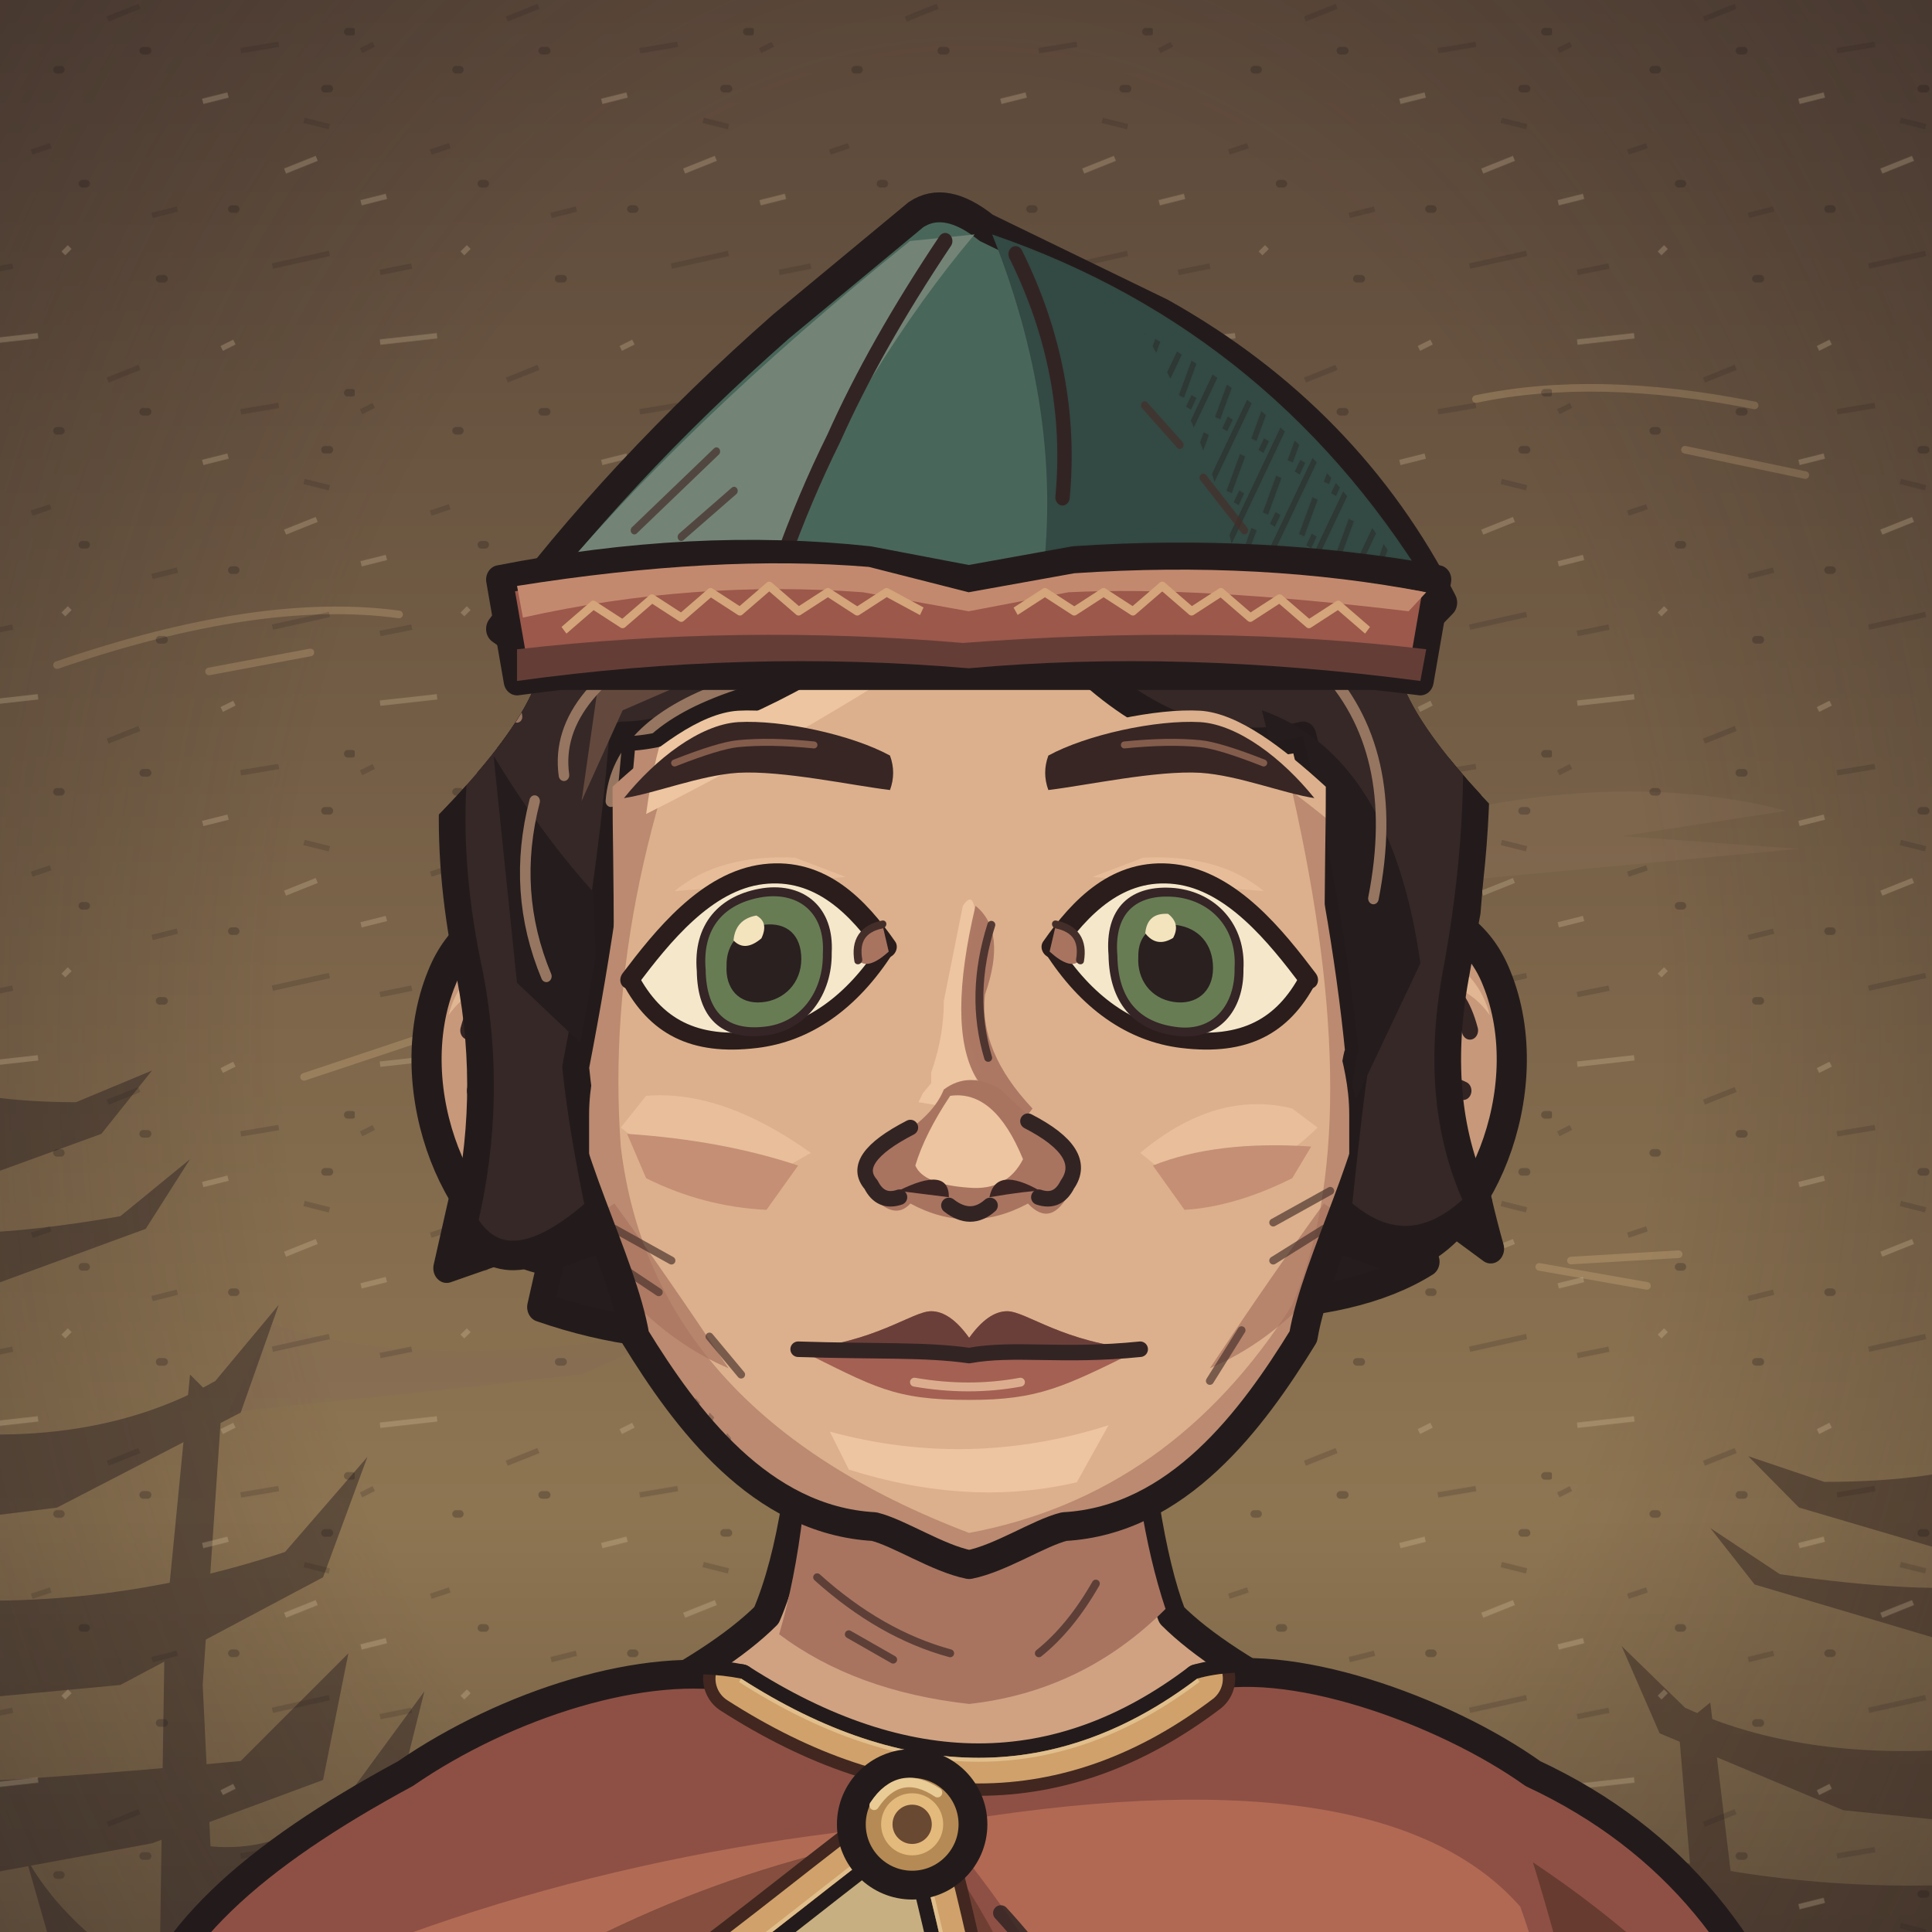
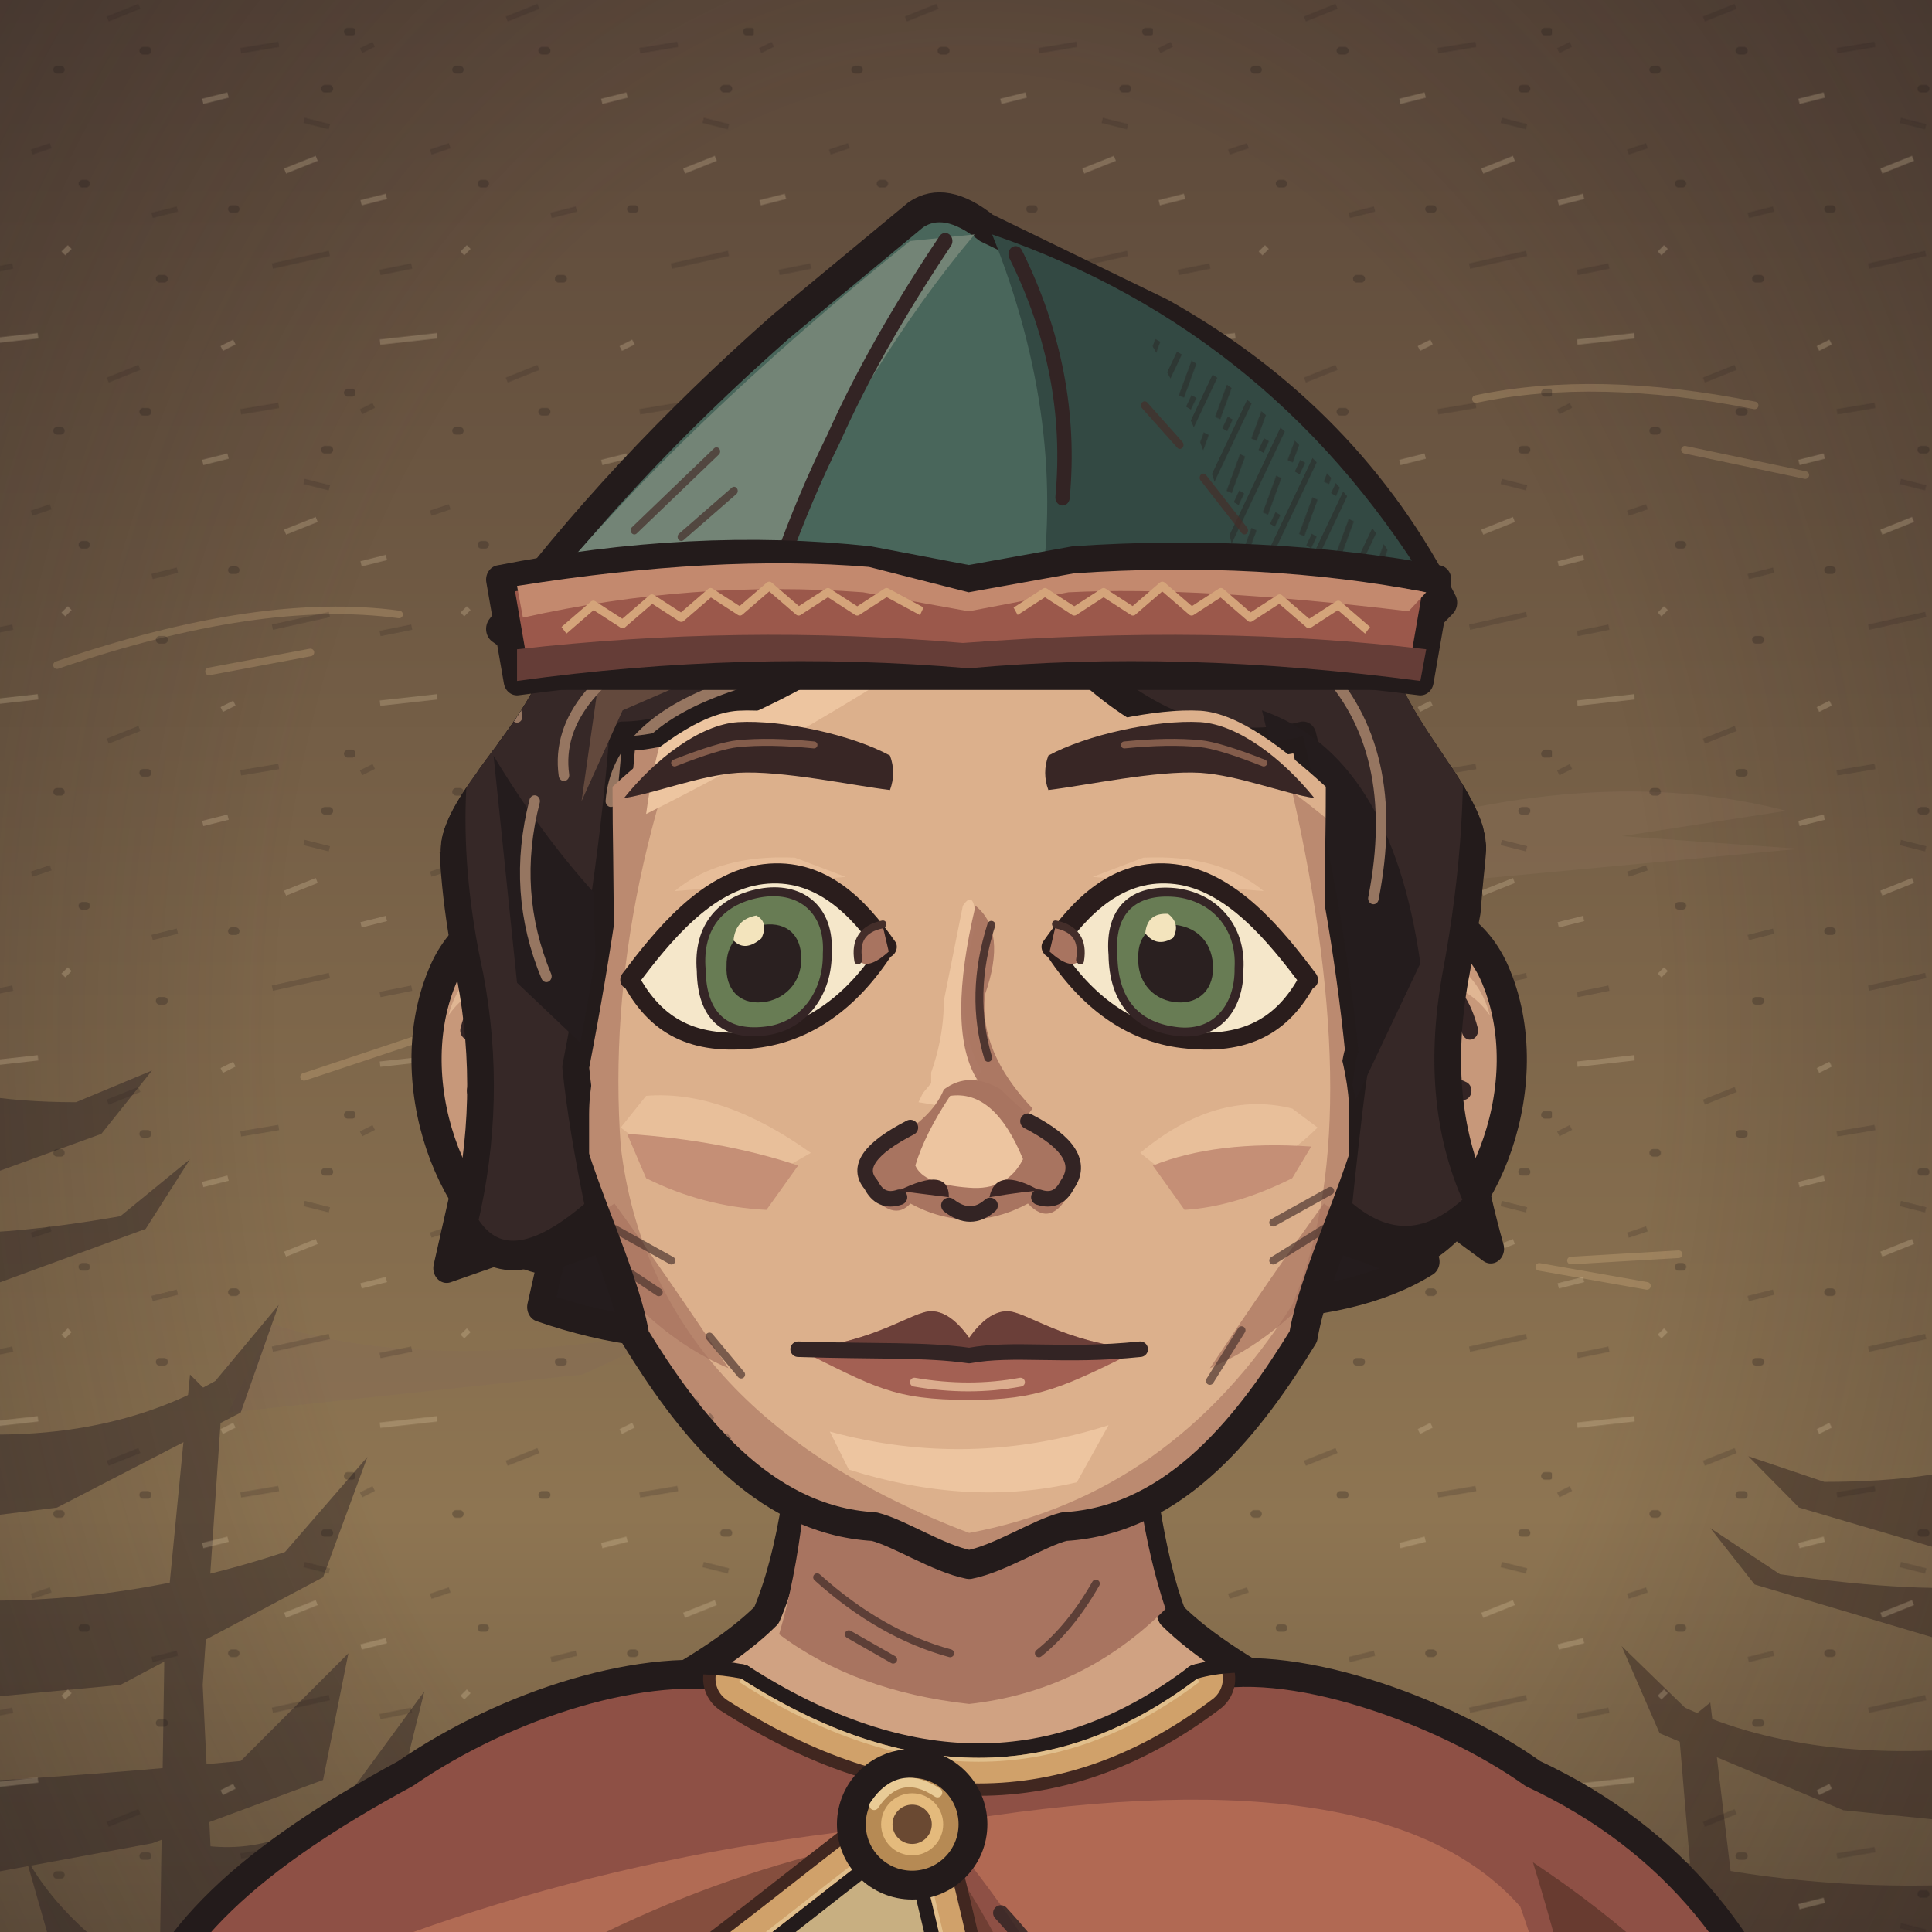
<svg xmlns="http://www.w3.org/2000/svg" xmlns:xlink="http://www.w3.org/1999/xlink" aria-labelledby="title" width="32" height="32" viewBox="7 8 305 305" role="img">
  <defs>
    <style>
      .edge {stroke:#231b1b;stroke-width:4.55;stroke-linecap:round;stroke-linejoin:round}
      .seam {fill:none;stroke:#332424;stroke-width:2.45;stroke-linecap:round;stroke-linejoin:round}
      .etch {fill:none;stroke:#442e2a;stroke-width:1.25;stroke-linecap:round}
      .hair-line {fill:none;stroke:#967661;stroke-width:1.45;stroke-linecap:round}
      .white {fill:#f5e7ca;stroke:#2a1d1c;stroke-width:2.65;stroke-linejoin:round}
      .label {fill:#efdfc1;font:600 20px Georgia,serif}
      .muted {fill:#b8aa96;font:13px 'Segoe UI',sans-serif}
      .section {fill:#dcbb8e;font:600 14px 'Segoe UI',sans-serif}
    </style>
    <linearGradient id="umber" x2="0" y2="1" gradientUnits="objectBoundingBox">
      <stop stop-color="#594639" />
      <stop offset=".56" stop-color="#8e7552" />
      <stop offset="1" stop-color="#3c3029" />
    </linearGradient>
    <linearGradient id="ash" x2="0" y2="1" gradientUnits="objectBoundingBox">
      <stop stop-color="#3b423d" />
      <stop offset=".56" stop-color="#7a7d67" />
      <stop offset="1" stop-color="#242b28" />
    </linearGradient>
    <linearGradient id="rose" x2="0" y2="1" gradientUnits="objectBoundingBox">
      <stop stop-color="#51404a" />
      <stop offset=".56" stop-color="#8a6972" />
      <stop offset="1" stop-color="#372c33" />
    </linearGradient>
    <pattern id="paper-grain" width="63" height="57" patternUnits="userSpaceOnUse">
      <path d="M1 16l2-1m21-4 5-2m16 7 6-1M12 32l3-1m16 11 4-1m20-14 4 1M4 51l5-1m41 0 9-2" fill="none" stroke="#231a1b" stroke-width=".85" opacity=".19" />
      <path d="M4 5l9-1m29 2 2-1M1 40l4-1m12 9 1-1m21-23 4-1m9 12 5-2" fill="none" stroke="#f0dbb5" stroke-width=".85" opacity=".23" />
      <path d="M16 19h.6m13-3h.7m28 6h.7m-39 15h.6m23 4h.6m-12 11h.7m29-39h.7" fill="none" stroke="#21191a" stroke-width="1.2" opacity=".28" stroke-linecap="round" />
    </pattern>
    <pattern id="ink-lines" width="7" height="9" patternUnits="userSpaceOnUse" patternTransform="rotate(28)">
      <path d="M1 -2V10m2.8-8 .6 6m1.9-1v5" stroke="#271d1d" stroke-width=".95" fill="none" opacity=".65" />
    </pattern>
    <radialGradient id="vignette" cx=".5" cy=".39" r=".72">
      <stop offset=".47" stop-color="#20191c" stop-opacity="0" />
      <stop offset="1" stop-color="#20191c" stop-opacity=".48" />
    </radialGradient>
    <g id="firs" fill="currentColor">
      <path d="M10 439Q15 379 12 300L9 220 15 146 15 54 19 80 21 147 28 230 25 326 29 439Z" />
      <path d="M17 169Q27 174 45 174L57 169 49 179 27 187 17 185                M18 194Q29 196 52 192L63 183 56 194 26 205 16 207                M15 225Q46 230 67 218L77 206 71 223 42 238 18 241                M17 252Q48 255 78 245L91 230 84 249 52 266 20 269                M14 282Q40 281 71 278L88 261 84 281 57 291 19 298                M19 312Q43 316 69 310L88 299 84 310 58 322 22 325" />
      <path d="M6 312 0 315V284L11 285M0 266 13 270V250L0 249M0 220 15 221 15 206 0 202                M0 180 16 181V167L0 165M0 141 15 150V138L0 133M0 112 17 127V118L0 104" />
      <path d="M64 440Q55 380 58 324L59 258 63 217 68 222 65 266 68 328 76 440Z                M63 291Q78 294 89 282L100 267 96 283 81 301 62 307                M63 323Q80 323 106 304L98 321 68 339                M63 316Q44 306 37 293L41 307 64 329Z" />
    </g>
    <g id="brambles" fill="none" stroke="currentColor" stroke-linecap="round" stroke-linejoin="round">
      <path stroke-width="3.8" d="M9 440Q13 401 21 380T26 333m-8 57Q39 375 43 352m-28 46Q6 377 0 376M41 440Q41 402 63 385m-20 44q26-6 39-30" />
      <path stroke-width="2" d="M23 364l14-13m-12 4-7-15m20 29 17-4m-15-1 1-11m13 49 2-17m2 14 18-5m-34 32q-12-10-17-10" />
    </g>
    <g id="night-scratches" fill="none" stroke="currentColor" stroke-width="1.2" stroke-linecap="round">
      <path d="M16 113q32-11 54-8m-30 9 16-3m184-40q19-4 44 1m-11 7 19 4                M24 335q33-3 68-16m-44 16 26-4m164-9q31 5 60-3m-39 8 38-3                M27 391q22-6 52-5m168 14q28-8 57-8m-40 11 24-4                M55 178l18-6m177 36 17 3m-12-4 17-1" />
    </g>
    <g id="shirt-setting">
      <rect width="320" height="440" fill="url(#umber)" />
      <path d="M50 217q24 8 64 1l-15 7-56 6m176-90q39-13 70-5l-26 4 28 2-64 6" fill="#856c54" opacity=".5" />
      <use xlink:href="#firs" style="color:#342827" opacity=".52" transform="translate(-26 8)" />
      <use xlink:href="#firs" style="color:#413128" opacity=".58" transform="translate(340 101) scale(-1 .81)" />
      <use xlink:href="#night-scratches" style="color:#dfbb87" opacity=".28" />
      <use xlink:href="#brambles" style="color:#291f22" opacity=".71" />
      <rect width="320" height="440" fill="url(#vignette)" />
      <rect width="320" height="440" fill="url(#paper-grain)" />
    </g>
    <g id="armor-setting">
      <rect width="320" height="440" fill="url(#ash)" />
      <path d="M42 173q49-4 68 3l-43 6 25 3-49 4m151 35q47 10 104-6l-26 14-62 8Z" fill="#707764" opacity=".48" />
      <use xlink:href="#firs" style="color:#27312c" opacity=".64" transform="translate(-36 30)" />
      <use xlink:href="#firs" style="color:#303833" opacity=".75" transform="translate(324 45) scale(-.86 1.03)" />
      <use xlink:href="#brambles" style="color:#252a27" opacity=".62" transform="translate(319 10) scale(-1 1)" />
      <use xlink:href="#night-scratches" style="color:#d8d8a9" opacity=".28" transform="translate(-2 21)" />
      <rect width="320" height="440" fill="url(#vignette)" />
      <rect width="320" height="440" fill="url(#paper-grain)" />
    </g>
    <g id="woman-setting">
      <rect width="320" height="440" fill="url(#rose)" />
      <path d="M44 235q40-4 76-1l-20 6-36 2 19 3-44 5m183-50q35 3 60-3l-24 9-31 2" fill="#775d65" opacity=".6" />
      <use xlink:href="#firs" style="color:#3b2b34" opacity=".58" transform="translate(-20 84) scale(.86 .91)" />
      <use xlink:href="#firs" style="color:#3d2e39" opacity=".68" transform="translate(327 54) scale(-.85 .98)" />
      <path d="M300 440q-2-82-6-173l-9-103 7-35 12 42 9 98 7 171Z                M294 195q-10-18-25-24l-15-1 13-4 11 2 18 15                M285 162q-13-22-34-27l-7 4 7-11 17 4 20 17                M303 242q-18-23-36-27l-13 3 15-9 11 2 21 15" fill="#3a2b33" opacity=".64" />
      <use xlink:href="#brambles" style="color:#2d2229" opacity=".8" transform="translate(12 6)" />
      <use xlink:href="#night-scratches" style="color:#e1b8a8" opacity=".28" transform="translate(0 7)" />
      <rect width="320" height="440" fill="url(#vignette)" />
      <rect width="320" height="440" fill="url(#paper-grain)" />
    </g>
    <pattern id="mail-rings" width="14" height="13" patternUnits="userSpaceOnUse" patternTransform="rotate(-7)">
      <path d="M-1 2q3-3 6 0 1 3-2 5Q0 8-1 5M6 2q3-3 6 0 1 3-2 5Q7 8 6 5M3 8q3-3 6 0 1 3-2 5-3 1-4-2M10 8q3-3 6 0" fill="none" stroke="#2d2c28" stroke-width="1.6" stroke-linecap="round" />
      <path d="M-.5 4q1.5-2 3-1m5 1q1.4-2 3-1M4 10q1.5-2 3-1m4 1q1.4-2 3-1" fill="none" stroke="#9a9b87" stroke-width="1.12" opacity=".78" stroke-linecap="round" />
    </pattern>
    <pattern id="armor-plates" width="47" height="24" patternUnits="userSpaceOnUse" patternTransform="translate(4 4) rotate(2)">
      <path d="M1 0l21 .7 1 18-3 3-17-1-1-4Zm24 1 19-1 2 15-3 7-19-2Z" fill="#85867a" stroke="#352e2a" stroke-width="1.75" stroke-linejoin="round" />
      <path d="M2 2l18 .2-.2 4L5 7 4 17Zm24 0 16-1 1 4-14 2-3 10Z" fill="#a9a58d" />
      <path d="M19 4l4 14-3 3-16-1 13-4Zm22 2 4 10-2 5-17-1 13-4Z" fill="#62655f" />
      <path d="M7 7l1-.5m6 12 3-2m16-7 5-1m-7 5 4-2" fill="none" stroke="#d0c0a0" stroke-width=".9" opacity=".76" />
      <path d="M6 12q2-2 2.7 1-1 2.2-2.7.5Zm12 1q1.8-2 2.4.6-1 2.6-2.5.8Zm11 1q1-2.2 2.8-1-.2 2.9-2.8 2.1Zm12-2q2.2-1.4 2.3.8-1 2.3-2.3.5Z" fill="#3c342d" />
    </pattern>
    <clipPath id="portrait-frame">
      <rect width="320" height="440" />
    </clipPath>
    <clipPath id="headgear-hair-back-reveal">
-       <path d="M92.368 109.5H227.632Q225.632 118.5 245.632 138.5L320 215V440H0V215L74.368 138.5Q94.368 118.5 92.368 109.5Z" />
+       <path d="M94.221 106.5H225.779C225.779 120.18 242.339 132.42 241.597 142.5H320V440H0V142.5H76.554C76.221 132.42 94.221 120.18 94.221 106.5Z" />
    </clipPath>
    <clipPath id="wardrobe-torso-mask">
      <path d="M124 273 C110 273 87 280 74 290 C71 305 83 322 81 346 C79 370 91 386 90 400 C89 415 78 431 73 445 H247 C242 431 231 415 230 400 C229 386 241 370 239 346 C237 322 249 305 246 290 C233 280 210 273 196 273 Q160 307 124 273Z" />
    </clipPath>
    <clipPath id="wardrobe-sleeve-mask">
      <path d="M85 284C63 291 48 304 42 332C32 362 31 415 51 445H91Q111 406 103 336Z" />
    </clipPath>
    <clipPath id="face-shape-clip">
      <path d="M 160 73 C 191 73 219 90 223 128 C 224 143 225 164 225 177 C 225 189 214.75 207 212.75 219 C 204.75 232 193 248 175 249 C 171 250 165 254 160 255 C 155 254 149 250 145 249 C 127 248 115.25 232 107.25 219 C 105.25 207 95 189 95 177 C 95 164 96 143 97 128 C 101 90 129 73 160 73 Z" />
    </clipPath>
    <clipPath id="face-features-eye-left">
      <path d="M-21 0 C-16 -6 -9 -14 0 -14 C9 -14 15 -7 19.5 0 C14 8 7 12 -1 12 C-11 12 -17 8 -21 0Z" />
    </clipPath>
    <clipPath id="face-features-eye-right">
      <path d="M-21 0 C-16 -6 -9 -14 0 -14 C9 -14 15 -7 19.5 0 C14 8 7 12 -1 12 C-11 12 -17 8 -21 0Z" />
    </clipPath>
    <clipPath id="face-features-nose-bridge">
      <path d="M154 144H167V179L172 185V187H149V185L154 179Z" />
    </clipPath>
    <clipPath id="headgear-hair-front-reveal">
-       <path d="M92.368 109.5H227.632Q225.632 118.5 245.632 138.5L320 215V440H0V215L74.368 138.5Q94.368 118.5 92.368 109.5Z" />
+       <path d="M94.221 106.5H225.779C225.779 120.18 242.339 132.42 241.597 142.5H320V440H0V142.5H76.554C76.221 132.42 94.221 120.18 94.221 106.5Z" />
    </clipPath>
    <mask id="hair-face-opening" maskUnits="userSpaceOnUse" x="0" y="0" width="320" height="440">
      <rect fill="white" x="0" y="0" width="320" height="440" />
      <g clip-path="url(#face-shape-clip)">
        <path d="M103.7 132.2C110.5 125.98 117.5 120.6 123.5 120.2C130.5 119.8 141.5 122.2 149 125.48Q160 133.48 171 125.48C178.5 122.2 189.5 119.8 196.5 120.2C202.5 120.6 209.5 125.98 216.3 132.2C216.3 141.2 216.1 143 216.1 160C216.1 169 220 175 220 184V300H100V184C100 175 103.9 169 103.9 160C103.9 143 103.7 141.2 103.7 132.2Z" fill="black" />
      </g>
    </mask>
    <clipPath id="hair-crown-clip">
      <path d="M97 198q-16 13-23 2 5-19 1-38-7-29 2-52 9-36 38-49 25-14 48-9 28-6 54 12 28 18 29 53 2 21-3 45-4 20 4 35-12 11-24 1Q226 172 226.5 174Q224 151 217 125Q199 129 182 116Q166 106 155 98Q142 112 118 121Q108 125 101 125Q99 148 93 176Q94 185 97 198Z" />
    </clipPath>
  </defs>
  <g clip-path="url(#portrait-frame)">
    <use xlink:href="#shirt-setting" />
    <g id="hair-back">
      <g clip-path="url(#headgear-hair-back-reveal)">
        <g transform="matrix(0.926 0 0 1.024 11.765 -3.765)">
          <path d="M104 96q-25 16-27 45-7 21 0 42l-6 24 19-6-3 12q35 11 69-6 59 12 82-1l-4-12 15 10q-9-29-4-52 4-39-23-58Z" fill="#241c1d" class="edge" />
        </g>
      </g>
    </g>
    <g data-part="neck">
      <g id="face-shape-neck">
        <path d="M 135 219 Q 134 249 128 263 Q 121 270 105 278 L 122 301 198 301 215 278 Q 199 270 192 263 Q 187 250 185 219 Z" fill="#d0a282" class="edge" />
        <path d="M 135 224 185 224 Q 186 247 191 262 Q 178 275 160 277 Q 142 275 130 266 Q 135 249 135 224 Z" fill="#a87460" />
        <path d="M 136 257 q 10 9 21 12 m -16 -3 7 4 m 32 -12 q -4 7 -9 11" class="etch" opacity=".75" />
      </g>
    </g>
    <g id="wardrobe-outfit-korzno" data-outfit="korzno">
      <path d="M85 284C63 291 48 304 42 332C32 362 31 415 51 445H91Q111 406 103 336Z" fill="#c8af81" class="edge" data-part="sleeve-outline" data-side="left" />
      <g data-part="sleeve-left" clip-path="url(#wardrobe-sleeve-mask)">
        <path d="M43 337 Q50 308 74 294 Q57 326 58 351 L47 373 Q47 421 58 444 H44 Q29 397 43 337Z" fill="#a28660" />
        <path d="M42 354 Q53 326 62 315 Q53 342 56 359 L39 383Z" fill="url(#ink-lines)" opacity=".44" />
        <path d="M47 376 q10 -11 20 -14 m-18 27 16 -10 M46 414 q4 11 13 21" class="seam" />
        <path d="M48 354 l9 -17 m-9 24 9 -14 m-6 61 10 13" class="etch" />
        <path d="M28 353q36 -9 79 -4m-79 9q36 -9 79 -4 M28 418q37 5 83 -2m-83 9q37 5 83 -2" fill="none" stroke="#9f734d" stroke-width="2.25" />
      </g>
      <g transform="translate(320 0) scale(-1 1)">
        <path d="M85 284C63 291 48 304 42 332C32 362 31 415 51 445H91Q111 406 103 336Z" fill="#a28660" class="edge" data-part="sleeve-outline" data-side="right" />
        <g data-part="sleeve-right" clip-path="url(#wardrobe-sleeve-mask)">
          <path d="M43 337 Q50 308 74 294 Q57 326 58 351 L47 373 Q47 421 58 444 H44 Q29 397 43 337Z" fill="#785d49" />
          <path d="M42 354 Q53 326 62 315 Q53 342 56 359 L39 383Z" fill="url(#ink-lines)" opacity=".44" />
          <path d="M47 376 q10 -11 20 -14 m-18 27 16 -10 M46 414 q4 11 13 21" class="seam" />
          <path d="M48 354 l9 -17 m-9 24 9 -14 m-6 61 10 13" class="etch" />
          <path d="M28 353q36 -9 79 -4m-79 9q36 -9 79 -4 M28 418q37 5 83 -2m-83 9q37 5 83 -2" fill="none" stroke="#9f734d" stroke-width="2.25" />
        </g>
      </g>
      <path d="M124 273 C110 273 87 280 74 290 C71 305 83 322 81 346 C79 370 91 386 90 400 C89 415 78 431 73 445 H247 C242 431 231 415 230 400 C229 386 241 370 239 346 C237 322 249 305 246 290 C233 280 210 273 196 273 Q160 307 124 273Z" fill="#c8af81" />
      <g data-part="torso" clip-path="url(#wardrobe-torso-mask)">
        <path d="M74 296 Q93 280 120 278 Q105 303 82 335Z" fill="#ead29e" />
        <path d="M184 288 Q233 289 246 290 L263 444 H217 Q226 405 214 371 Q221 313 184 288Z" fill="#a28660" />
        <path d="M75 344 Q85 359 81 381 L66 402 L58 359Z" fill="#a28660" />
        <path d="M207 371 Q223 390 235 386 L234 416 L220 412Z" fill="url(#ink-lines)" opacity=".42" />
        <path d="M120 307 Q103 329 92 361 Q86 342 114 309Z M179 302 Q209 314 216 353 Q203 321 179 302Z" fill="#ead29e" />
        <path d="M133 409 Q124 426 123 444 H113 Q119 423 133 409Z M174 412 Q184 426 192 445 H177Z" fill="#ead29e" />
        <path d="M116 311 Q101 335 89 360 M190 312 Q207 329 231 367 M150 338 q-3 22 3 42 m11 -31 6 35 M129 421 l-7 24 m60 -28 8 27" class="seam" />
        <path d="M95 369 l-7 16 m12 -12 -6 12 M228 355 l6 19 m-11 -12 5 15 M143 367 l2 14 m65 44 4 13" class="etch" />
      </g>
      <path d="M124 273 C110 273 87 280 74 290 C71 305 83 322 81 346 C79 370 91 386 90 400 C89 415 78 431 73 445 H247 C242 431 231 415 230 400 C229 386 241 370 239 346 C237 322 249 305 246 290 C233 280 210 273 196 273 Q160 307 124 273Z" fill="none" class="edge" />
      <g data-part="belt" clip-path="url(#wardrobe-torso-mask)">
        <path d="M96 396 Q160 414 224 395 L223 413 Q160 430 97 414Z" fill="#574034" class="edge" />
        <path d="M99 400 Q160 417 221 399 L221 403 Q160 420 100 404Z" fill="#916649" />
        <path d="M101 410 Q160 426 219 409" fill="none" stroke="#bd9369" stroke-width="1.35" stroke-dasharray="3 3" stroke-linecap="round" />
        <path d="M149 402l24 -1 5 4-1 13-5 4-24 -1-5 -4v-11Z M151 407l-1 9 20 1 1 -11Z" fill="#c69657" fill-rule="evenodd" stroke="#372621" stroke-width="2.9" stroke-linejoin="round" />
        <path d="M156 412l16 -1m-25 -4 8 -2" fill="none" stroke="#e9b97b" stroke-width="2" stroke-linecap="round" />
      </g>
      <g data-part="korzno-drape">
        <path d="M151 296 C162 338 168 376 162 417 C156 486 157 562 169 627 Q220 647 271 607 C283 555 289 477 294 416 C303 358 294 309 249 288 C235 278 210 269 196 273 Q163 298 124 273 C109 270 87 277 71 288 C47 301 32 314 28 331 Q50 345 75 345 C101 338 129 312 151 296Z" fill="#8e5045" class="edge" data-part="korzno-cloth-panel" />
        <clipPath id="wardrobe-korzno-panel-mask">
          <path d="M151 296 C162 338 168 376 162 417 C156 486 157 562 169 627 Q220 647 271 607 C283 555 289 477 294 416 C303 358 294 309 249 288 C235 278 210 269 196 273 Q163 298 124 273 C109 270 87 277 71 288 C47 301 32 314 28 331 Q50 345 75 345 C101 338 129 312 151 296Z" />
        </clipPath>
        <g clip-path="url(#wardrobe-korzno-panel-mask)">
          <path d="M151 296 Q86 302 34 330 Q78 331 89 338 Q116 326 151 296Z" fill="#b86f57" opacity=".84" />
          <path d="M148 298 Q106 306 70 333 Q87 336 89 344 Q116 322 148 298Z" fill="#66392f" opacity=".58" />
          <path d="M155 296 Q225 284 247 309 Q267 365 246 462 Q256 554 248 621 Q242 543 227 473 Q200 348 155 296Z" fill="#b86f57" opacity=".82" />
          <path d="M249 302 Q291 330 301 370 Q295 479 275 613 L246 623 Q269 556 260 467 Q274 383 249 302Z" fill="#66392f" opacity=".94" />
          <path d="M159 305 C188 350 184 404 178 462 Q173 541 196 632 L170 635 Q154 543 169 455 Q179 377 159 305Z" fill="#66392f" opacity=".75" />
          <path d="M256 331 Q285 400 270 473 Q261 544 257 592 Q267 553 286 481 Q300 386 256 331Z" fill="url(#ink-lines)" opacity=".44" />
          <path d="M165 310 Q199 347 196 414 M229 361 Q251 413 248 456 M216 462 Q221 521 236 571 M255 507 Q263 555 257 592" class="seam" opacity=".85" />
          <path d="M196 273 Q163 298 124 273 M28 331 Q50 345 75 345 C101 338 129 312 151 296 M151 296 C162 338 168 376 162 417 C156 486 157 562 169 627 Q220 647 271 607" fill="none" stroke="#412720" stroke-width="12" stroke-linecap="round" stroke-linejoin="round" />
          <path d="M196 273 Q163 298 124 273 M28 331 Q50 345 75 345 C101 338 129 312 151 296 M151 296 C162 338 168 376 162 417 C156 486 157 562 169 627 Q220 647 271 607" fill="none" stroke="#d0a16a" stroke-width="8.1" stroke-linecap="round" stroke-linejoin="round" data-part="korzno-lining" />
          <path d="M196 273 Q163 298 124 273 M28 331 Q50 345 75 345 C101 338 129 312 151 296 M151 296 C162 338 168 376 162 417 C156 486 157 562 169 627 Q220 647 271 607" fill="none" stroke="#ead09e" stroke-width="1.25" opacity=".65" data-material-surface="fixed" />
        </g>
        <g data-part="korzno-clasp">
          <circle cx="151" cy="296" r="9.6" fill="#b68a54" class="edge" />
          <circle cx="151" cy="296" r="4" fill="#6a4932" stroke="#e4ba7c" stroke-width="1.8" />
          <path d="M145 293q4 -6 10 -2" fill="none" stroke="#e9cb96" stroke-width="1.5" stroke-linecap="round" />
        </g>
      </g>
    </g>
    <g id="face-shape">
      <g id="face-shape-ears">
        <g transform="translate(105 179) scale(-1.046 1.19)">
          <path d="M -4 -15 C 7 -26 22 -25 27 -14 C 34 1 24 21 12 23 L -4 18 Z" fill="#c7987a" class="edge" />
          <path d="M 7 -15 C 16 -20 24 -16 26 -9 C 22 -14 16 -14 13 -11 L 10 -1 Z" fill="#edc5a0" opacity=".66" />
          <path d="M 23 -7 Q 20 -17 10 -11 L 7 2 M 22 1 Q 15 -2 11 6" class="seam" />
        </g>
        <g transform="translate(215 179) scale(1.046 1.19)">
          <path d="M -4 -15 C 7 -26 22 -25 27 -14 C 34 1 24 21 12 23 L -4 18 Z" fill="#c7987a" class="edge" />
          <path d="M 7 -15 C 16 -20 24 -16 26 -9 C 22 -14 16 -14 13 -11 L 10 -1 Z" fill="#edc5a0" opacity=".66" />
          <path d="M 23 -7 Q 20 -17 10 -11 L 7 2 M 22 1 Q 15 -2 11 6" class="seam" />
        </g>
      </g>
      <path d="M 160 73 C 191 73 219 90 223 128 C 224 143 225 164 225 177 C 225 189 214.75 207 212.75 219 C 204.75 232 193 248 175 249 C 171 250 165 254 160 255 C 155 254 149 250 145 249 C 127 248 115.25 232 107.25 219 C 105.25 207 95 189 95 177 C 95 164 96 143 97 128 C 101 90 129 73 160 73 Z" fill="#dcb08c" />
      <g clip-path="url(#face-shape-clip)">
        <path d="M 70 141 Q 104 91 123 103 Q 102 148 105 189 Q 110 231 160 250 Q 192 244 211 214 Q 223 186 211 133 Q 235 151 250 174 L 250 265 70 265 Z" fill="#bb8a70" />
        <path d="M 109 136.5 Q 114 99 142 98 Q 173 89 195 107 Q 174 98 152 112 Q 130 126 109 136.5 Z" fill="#edc5a0" />
        <g transform="translate(160 0) scale(-1 1)">
          <path d="M 25 190 Q 39 180 51 181 L 55 186 Q 45 194 32 194 Z" fill="#edc5a0" opacity=".72" />
          <path d="M 27 192 Q 39 188 54 187 L 51 194 Q 42 198.5 32 199 Z" fill="#c58f76" />
          <path d="M 56 198 Q 48 209 38 224 Q 52 218 62 202 Z" fill="#a87460" opacity=".73" />
        </g>
        <g transform="translate(160 0) scale(1 1)">
          <path d="M 27 190 Q 39 180 51 183 L 55 186 Q 45 196 32 194 Z" fill="#edc5a0" opacity=".72" />
          <path d="M 29 192 Q 39 188 54 189 L 51 194 Q 42 198.5 34 199 Z" fill="#c58f76" />
          <path d="M 56 198 Q 48 209 38 224 Q 52 218 62 202 Z" fill="#a87460" opacity=".73" />
        </g>
        <path d="M 92 183 Q 99 211 120 232 L 132 247 119 248 Q 98 234 85 212 Z M 229 184 Q 224 217 203 241 L 193 250 209 247 Q 230 233 240 211 Z" fill="url(#ink-lines)" opacity=".42" />
        <path d="M 138 234 Q 160 240 182 233 L 177 242 Q 160 246 141 240 Z" fill="#edc5a0" />
        <path d="M 104 202 l 9 5 m -8 1 6 4 m 97 -11 9 -5 m -9 11 8 -5 m -97 17 5 6 m 74 1 5 -8" class="etch" opacity=".65" />
      </g>
      <path d="M 160 73 C 191 73 219 90 223 128 C 224 143 225 164 225 177 C 225 189 214.75 207 212.75 219 C 204.75 232 193 248 175 249 C 171 250 165 254 160 255 C 155 254 149 250 145 249 C 127 248 115.25 232 107.25 219 C 105.25 207 95 189 95 177 C 95 164 96 143 97 128 C 101 90 129 73 160 73 Z" fill="none" class="edge" />
    </g>
    <g clip-path="url(#face-shape-clip)">
      <g data-part="eyes">
        <g transform="matrix(1 -0.12 0 1 127.5 160)">
          <path d="M-14 -13 Q-7 -18 5 -16 L13 -12" fill="#edc5a0" opacity=".65" />
          <path d="M-21 0 C-16 -6 -9 -14 0 -14 C9 -14 15 -7 19.5 0 C14 8 7 12 -1 12 C-11 12 -17 8 -21 0Z" class="white" />
          <g clip-path="url(#face-features-eye-left)">
            <g transform="translate(0 0) scale(1 1)">
              <path d="M-9.8 0 C-10.4 -7 -6.6 -10.9 0 -11.1 C6.1 -11.2 10.5 -7 10.1 -.3 C10.2 5.9 6.4 11 0 10.8 C-6.1 10.7 -9.7 7.2 -9.8 0Z" fill="#687c54" stroke="#352526" stroke-width="1.4" />
              <path d="M-5.8 -.2C-5.9-3.8-3.5-6 .1-6 3.8-6 6-3.6 6 .1 6 3.9 3.3 6.3-.2 6.2-3.9 6.1-6 3.3-5.8-.2Z" fill="#2a2020" />
              <path d="M-4.7-4.1Q-4.4-7.4-1.1-7.6 .9-6.3-.3-3.9-2.9-2-4.7-4.1Z" fill="#f3e4bd" />
            </g>
          </g>
          <path d="M-21 0 C-16 -6 -9 -14 0 -14 C9 -14 15 -7 19.5 0" fill="none" stroke="#2a1d1c" stroke-width="3.15" stroke-linecap="round" />
          <path d="M18.8 -3.8 Q14.2 -3.4 15 1.4 Q16.5 3.2 19.8 .6Z" fill="#a87460" />
          <path d="M18.8 -3.8 Q14.2 -3.4 15 1.4" class="etch" />
        </g>
        <g transform="matrix(-1 -0.12 0 1 192.5 160)">
          <path d="M-14 -13 Q-7 -18 5 -16 L13 -12" fill="#edc5a0" opacity=".65" />
          <path d="M-21 0 C-16 -6 -9 -14 0 -14 C9 -14 15 -7 19.5 0 C14 8 7 12 -1 12 C-11 12 -17 8 -21 0Z" class="white" />
          <g clip-path="url(#face-features-eye-right)">
            <g transform="translate(0 0) scale(-1 1)">
              <path d="M-9.8 0 C-10.4 -7 -6.6 -10.9 0 -11.1 C6.1 -11.2 10.5 -7 10.1 -.3 C10.2 5.9 6.4 11 0 10.8 C-6.1 10.7 -9.7 7.2 -9.8 0Z" fill="#687c54" stroke="#352526" stroke-width="1.4" />
              <path d="M-5.8 -.2C-5.9-3.8-3.5-6 .1-6 3.8-6 6-3.6 6 .1 6 3.9 3.3 6.3-.2 6.2-3.9 6.1-6 3.3-5.8-.2Z" fill="#2a2020" />
              <path d="M-4.7-4.1Q-4.4-7.4-1.1-7.6 .9-6.3-.3-3.9-2.9-2-4.7-4.1Z" fill="#f3e4bd" />
            </g>
          </g>
          <path d="M-21 0 C-16 -6 -9 -14 0 -14 C9 -14 15 -7 19.5 0" fill="none" stroke="#2a1d1c" stroke-width="3.15" stroke-linecap="round" />
          <path d="M18.8 -3.8 Q14.2 -3.4 15 1.4 Q16.5 3.2 19.8 .6Z" fill="#a87460" />
          <path d="M18.8 -3.8 Q14.2 -3.4 15 1.4" class="etch" />
        </g>
      </g>
      <g data-part="brows">
        <g transform="matrix(1 0 0 1 127.5 131)">
          <path d="M-22 3 C-17 -3.22 -10 -8.6 -4 -9 C3 -9.4 14 -7 20 -3.72 Q21 -1 20 1.72 C14 1 3 -1.4 -4 -1 C-10 -0.6 -17 2.22 -22 3Z" fill="#382625" />
          <path d="M-14 -2.55 Q-7 -5.3 -4 -5.6 Q1 -6.1 8 -5.4" fill="none" stroke="#835c4b" stroke-width="1.1" stroke-linecap="round" />
        </g>
        <g transform="matrix(-1 0 0 1 192.5 131)">
          <path d="M-22 3 C-17 -3.22 -10 -8.6 -4 -9 C3 -9.4 14 -7 20 -3.72 Q21 -1 20 1.72 C14 1 3 -1.4 -4 -1 C-10 -0.6 -17 2.22 -22 3Z" fill="#382625" />
          <path d="M-14 -2.55 Q-7 -5.3 -4 -5.6 Q1 -6.1 8 -5.4" fill="none" stroke="#835c4b" stroke-width="1.1" stroke-linecap="round" />
        </g>
      </g>
      <g data-part="nose">
        <g clip-path="url(#face-features-nose-bridge)">
          <path d="M159 151 Q161 148 161 154 Q157 169 162 177 L158 183 152 182 Q156 174 156 166Z" fill="#edc5a0" />
          <path d="M161 151 Q166 155 162.5 165 Q161.5 174 170 183 L167 187 161 178 Q156.5 170 161 151Z" fill="#a87460" opacity=".93" />
          <path d="M163.5 154 Q160 165 163 175" class="etch" opacity=".9" />
        </g>
        <path d="M156 180 Q160 177 165 180 C167 182 169.28 184 174 188 Q178 192 176 196 Q173 202 169.28 198 Q160 203 150.72 198 Q148 201 144 196 Q142 192 146 189 Q154 185 156 180Z" fill="#a87460" />
        <path d="M157 181 Q164 180 168.5 191 Q165.95 196 160 195.5 Q152.775 195 151.5 192 Q153 187 157 181Z" fill="#edc5a0" />
        <path d="M150.72 186 Q141 191 144.5 195 Q146 198 149 197 M169.28 185 Q179 190 175.5 195 Q174 198 171 197" class="seam" />
        <path d="M148.8 196 q8 -4 8 1 q-8 -1 -8 -1Z M163.2 197 q1 -5 8 -1 q-2 0 -8 1Z" fill="#3b2524" />
        <path d="M156.8 198.3 Q160.25 201 163.3 198.3" class="seam" />
      </g>
      <g data-part="mouth">
        <path d="M133 221 C145.15 220 151 215 154 215 Q157 215 160 219.2 Q163 215 166 215 C169 215 174.85 220 187 221 C174.85 227 171 229 160 229 C148 229 145.15 227 133 221Z" fill="#a36053" />
        <path d="M133 221 C145.15 220 151 215 154 215 Q157 215 160 219.2 Q163 215 166 215 C169 215 174.85 220 187 221 C174.85 222.25 167 220.7 160 222 C153 221 145.15 221.4 133 221Z" fill="#56322f" opacity=".72" />
        <path d="M133 221 C145.15 221.4 153 221 160 222 C167 220.7 174.85 222.25 187 221" class="seam" />
        <path d="M151.36 226.2 Q160 227.7 168.1 226.2" fill="none" stroke="#edc5a0" stroke-width="1.4" stroke-linecap="round" opacity=".76" />
      </g>
    </g>
    <g id="hair-front">
      <g clip-path="url(#headgear-hair-front-reveal)">
        <g mask="url(#hair-face-opening)">
          <g transform="matrix(0.926 0 0 1.024 11.765 -3.765)">
            <path d="M97 198q-16 13-23 2 5-19 1-38-7-29 2-52 9-36 38-49 25-14 48-9 28-6 54 12 28 18 29 53 2 21-3 45-4 20 4 35-12 11-24 1Q226 172 226.5 174Q224 151 217 125Q199 129 182 116Q166 106 155 98Q142 112 118 121Q108 125 101 125Q99 148 93 176Q94 185 97 198Z" fill="#362827" class="edge" />
            <g clip-path="url(#hair-crown-clip)">
              <path d="M91 112q6-26 41-35 19-3 37-2 15-4 25-16-6 21-26 26-13 15-39 25l-28 11-7 14 3-19Zm76-20q22-1 37-12-3 9-9 12 13 4 21 14-25-5-38-11Z" fill="#63493d" />
              <path d="M79 128q8 12 17 21l1 26-14-12Zm123-38 26-13 13 25Z M210 121q22 7 27 39l-11 21Z" fill="#241c1d" />
              <path d="M83 122q-3-14 18-24t25-16q10-10 31-9t40-12M91 131q-2-13 21-23 17-7 26-18 10-10 29-6t41-9M99 135q1-12 21-18t27-14q12-10 32-10 17-1 38-11M184 106q22-5 36 8t9 36M86 135q-4 14 2 27" fill="none" stroke="#967661" stroke-width="1.8" stroke-linecap="round" stroke-linejoin="round" />
            </g>
          </g>
        </g>
      </g>
    </g>
    <g id="headgear-rus_wedge_cap">
      <g transform="matrix(0.926 0 0 1.038 11.765 -4.813)">
        <path d="M80 108 Q100 84 128 62 L151 45 Q156 42 163 47 L193 60 Q225 76 241 104 L229 115 H91 Z" fill="#49665b" class="edge" />
        <path d="M87 103 Q111 77 150 49 L161 48 Q143 67 127 97 Z" fill="#738476" />
        <path d="M164 48 Q213 63 240 104 L172 104 Q177 77 164 48 Z" fill="#334943" />
        <path d="M190 63 Q219 77 235 101 L206 101 Q203 82 190 63 Z" fill="url(#ink-lines)" opacity=".59" />
        <path d="M156 49 Q144 65 137 79 Q132 88 128 98 M168 51 Q178 69 176 88" class="seam" />
        <path d="M103 93 l14-12 m-6 13 9-7 m70-13 6 6 m4 5 7 8" class="etch" opacity=".7" />
      </g>
      <g transform="matrix(0.926 0 0 1 11.765 -0.5)">
        <path d="M80 100 Q113 94 143 97 L160 100 L178 97 Q210 95 240 100 L237 116 Q195 111 160 114 Q123 111 83 116 Z" fill="#9b584b" class="edge" />
        <path d="M83 101 Q117 96 143 98 L160 102 L178 99 Q210 97 238 102 L235 105 Q199 101 177 102 L160 105 L142 102 Q113 100 84 106 Z" fill="#c3896e" />
        <path d="M83 111 Q121 107 159 110 Q202 107 238 111 L237 116 Q196 111 160 114 Q122 111 83 116 Z" fill="#653d37" />
        <path d="M91 108 l5-4 5 3 5-4 5 3 5-4 5 3 5-4 5 4 5-3 5 3 5-3 6 3 M168 105 l5-3 5 3 5-3 5 3 5-4 5 4 5-3 5 4 5-3 5 4 5-3 5 4" fill="none" stroke="#d4a47a" stroke-width="1.35" stroke-linejoin="round" />
      </g>
    </g>
  </g>
</svg>
